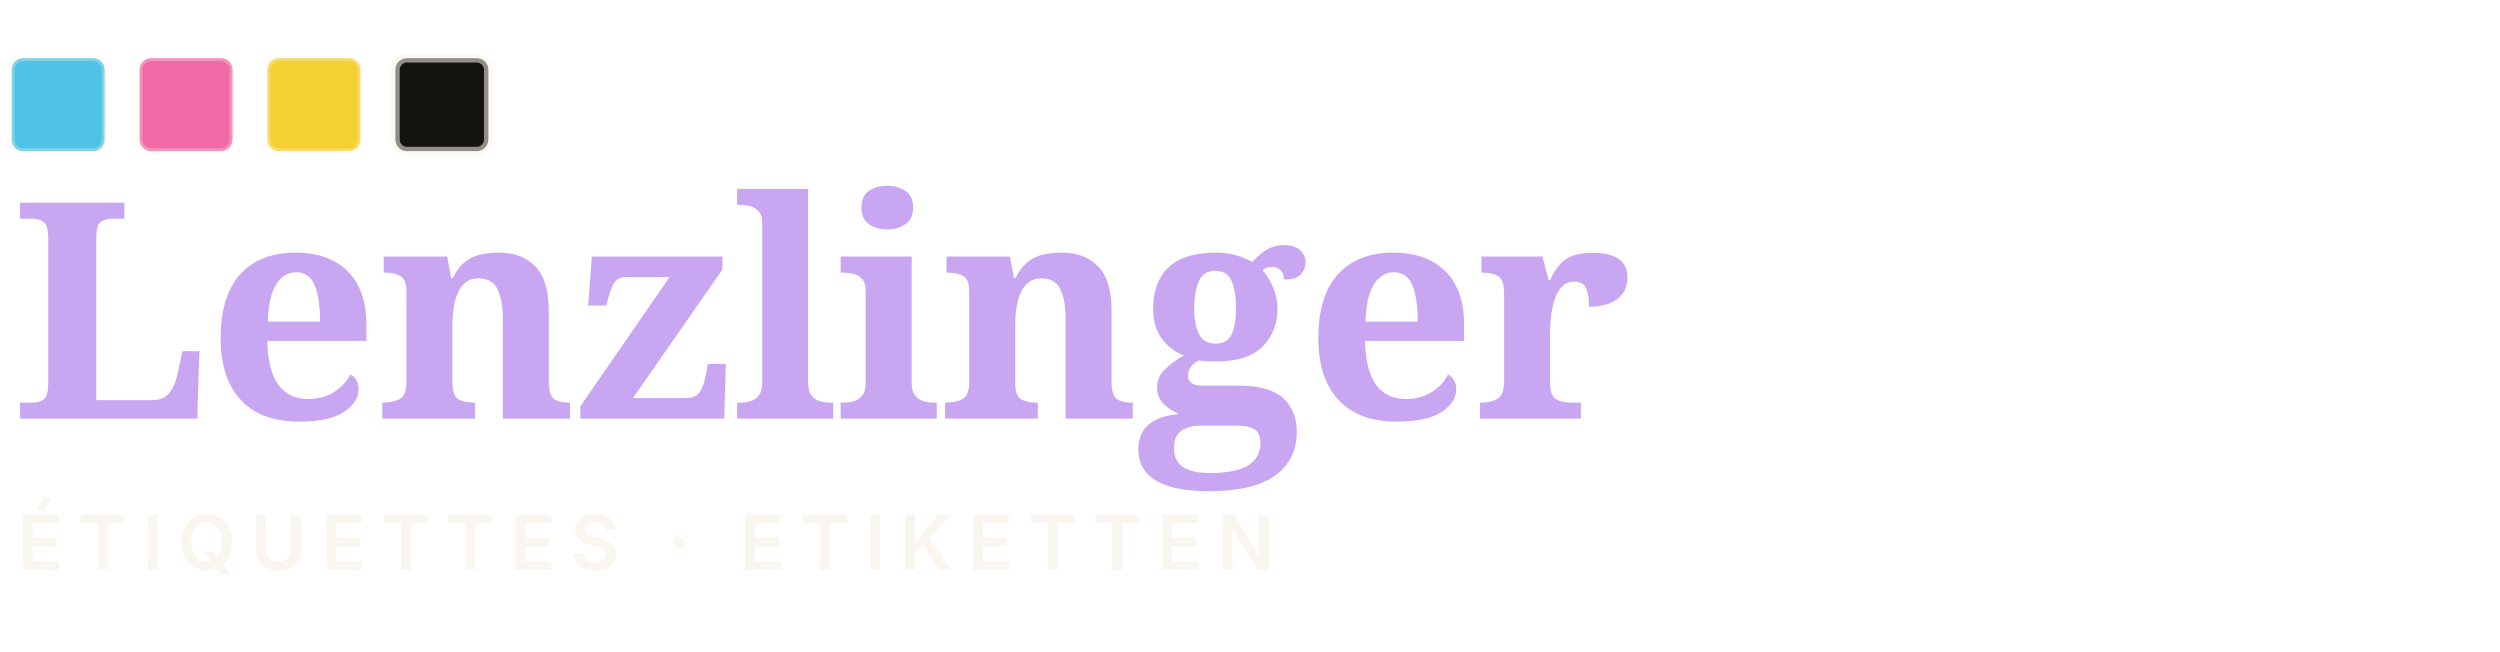
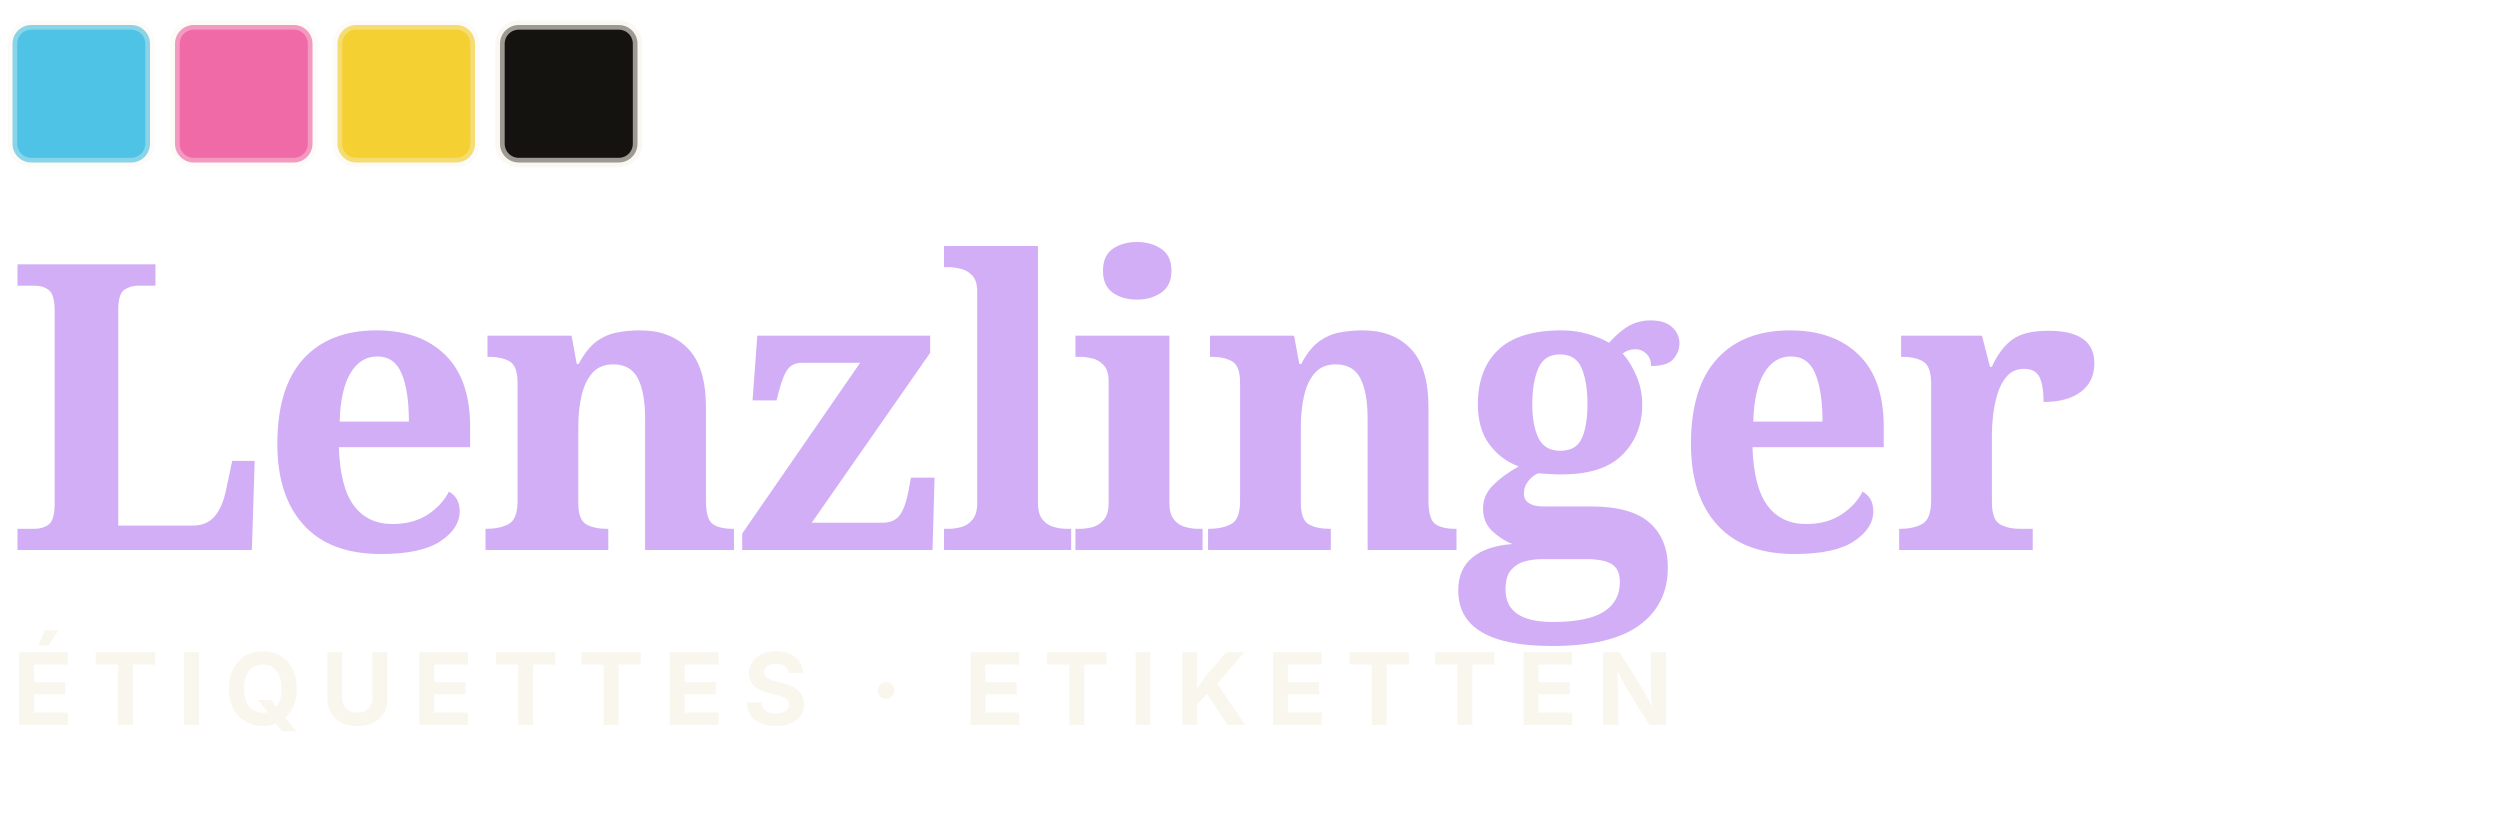
- <svg xmlns="http://www.w3.org/2000/svg" viewBox="0 0 430 112" role="img" aria-label="Lenzlinger — Étiquettes · Etiketten">
+ <svg xmlns="http://www.w3.org/2000/svg" viewBox="0 0 400 130" role="img" aria-label="Lenzlinger — Étiquettes · Etiketten">
  <g>
-     <rect x="2" y="10" width="16" height="16" rx="2" fill="#4FC3E6" stroke="rgba(247,243,234,0.3)" stroke-width="1" />
-     <rect x="24" y="10" width="16" height="16" rx="2" fill="#F06AA8" stroke="rgba(247,243,234,0.3)" stroke-width="1" />
-     <rect x="46" y="10" width="16" height="16" rx="2" fill="#F5D033" stroke="rgba(247,243,234,0.3)" stroke-width="1" />
-     <rect x="68" y="10" width="16" height="16" rx="2" fill="#141310" stroke="rgba(247,243,234,0.55)" stroke-width="1.5" />
+     <rect x="2" y="4" width="22" height="22" rx="3" fill="#4FC3E6" stroke="rgba(247,243,234,0.35)" stroke-width="1.5" />
+     <rect x="28" y="4" width="22" height="22" rx="3" fill="#F06AA8" stroke="rgba(247,243,234,0.35)" stroke-width="1.5" />
+     <rect x="54" y="4" width="22" height="22" rx="3" fill="#F5D033" stroke="rgba(247,243,234,0.35)" stroke-width="1.5" />
+     <rect x="80" y="4" width="22" height="22" rx="3" fill="#141310" stroke="rgba(247,243,234,0.6)" stroke-width="1.5" />
  </g>
-   <text x="2" y="72" font-family="'Fraunces', Georgia, serif" font-weight="600" font-size="52" letter-spacing="-0.5" fill="#C9A6F2">Lenzlinger</text>
-   <text x="3" y="98" font-family="'Inter', system-ui, sans-serif" font-weight="600" font-size="13" letter-spacing="2.5" fill="#F7F3EA" fill-opacity="0.75">ÉTIQUETTES · ETIKETTEN</text>
+   <text x="1" y="88" font-family="'Fraunces', Georgia, serif" font-weight="700" font-size="64" letter-spacing="-1.5" fill="#D1AEF5">Lenzlinger</text>
+   <text x="2" y="116" font-family="'Inter', system-ui, sans-serif" font-weight="700" font-size="16" letter-spacing="3" fill="#F7F3EA" fill-opacity="0.8">ÉTIQUETTES · ETIKETTEN</text>
</svg>
